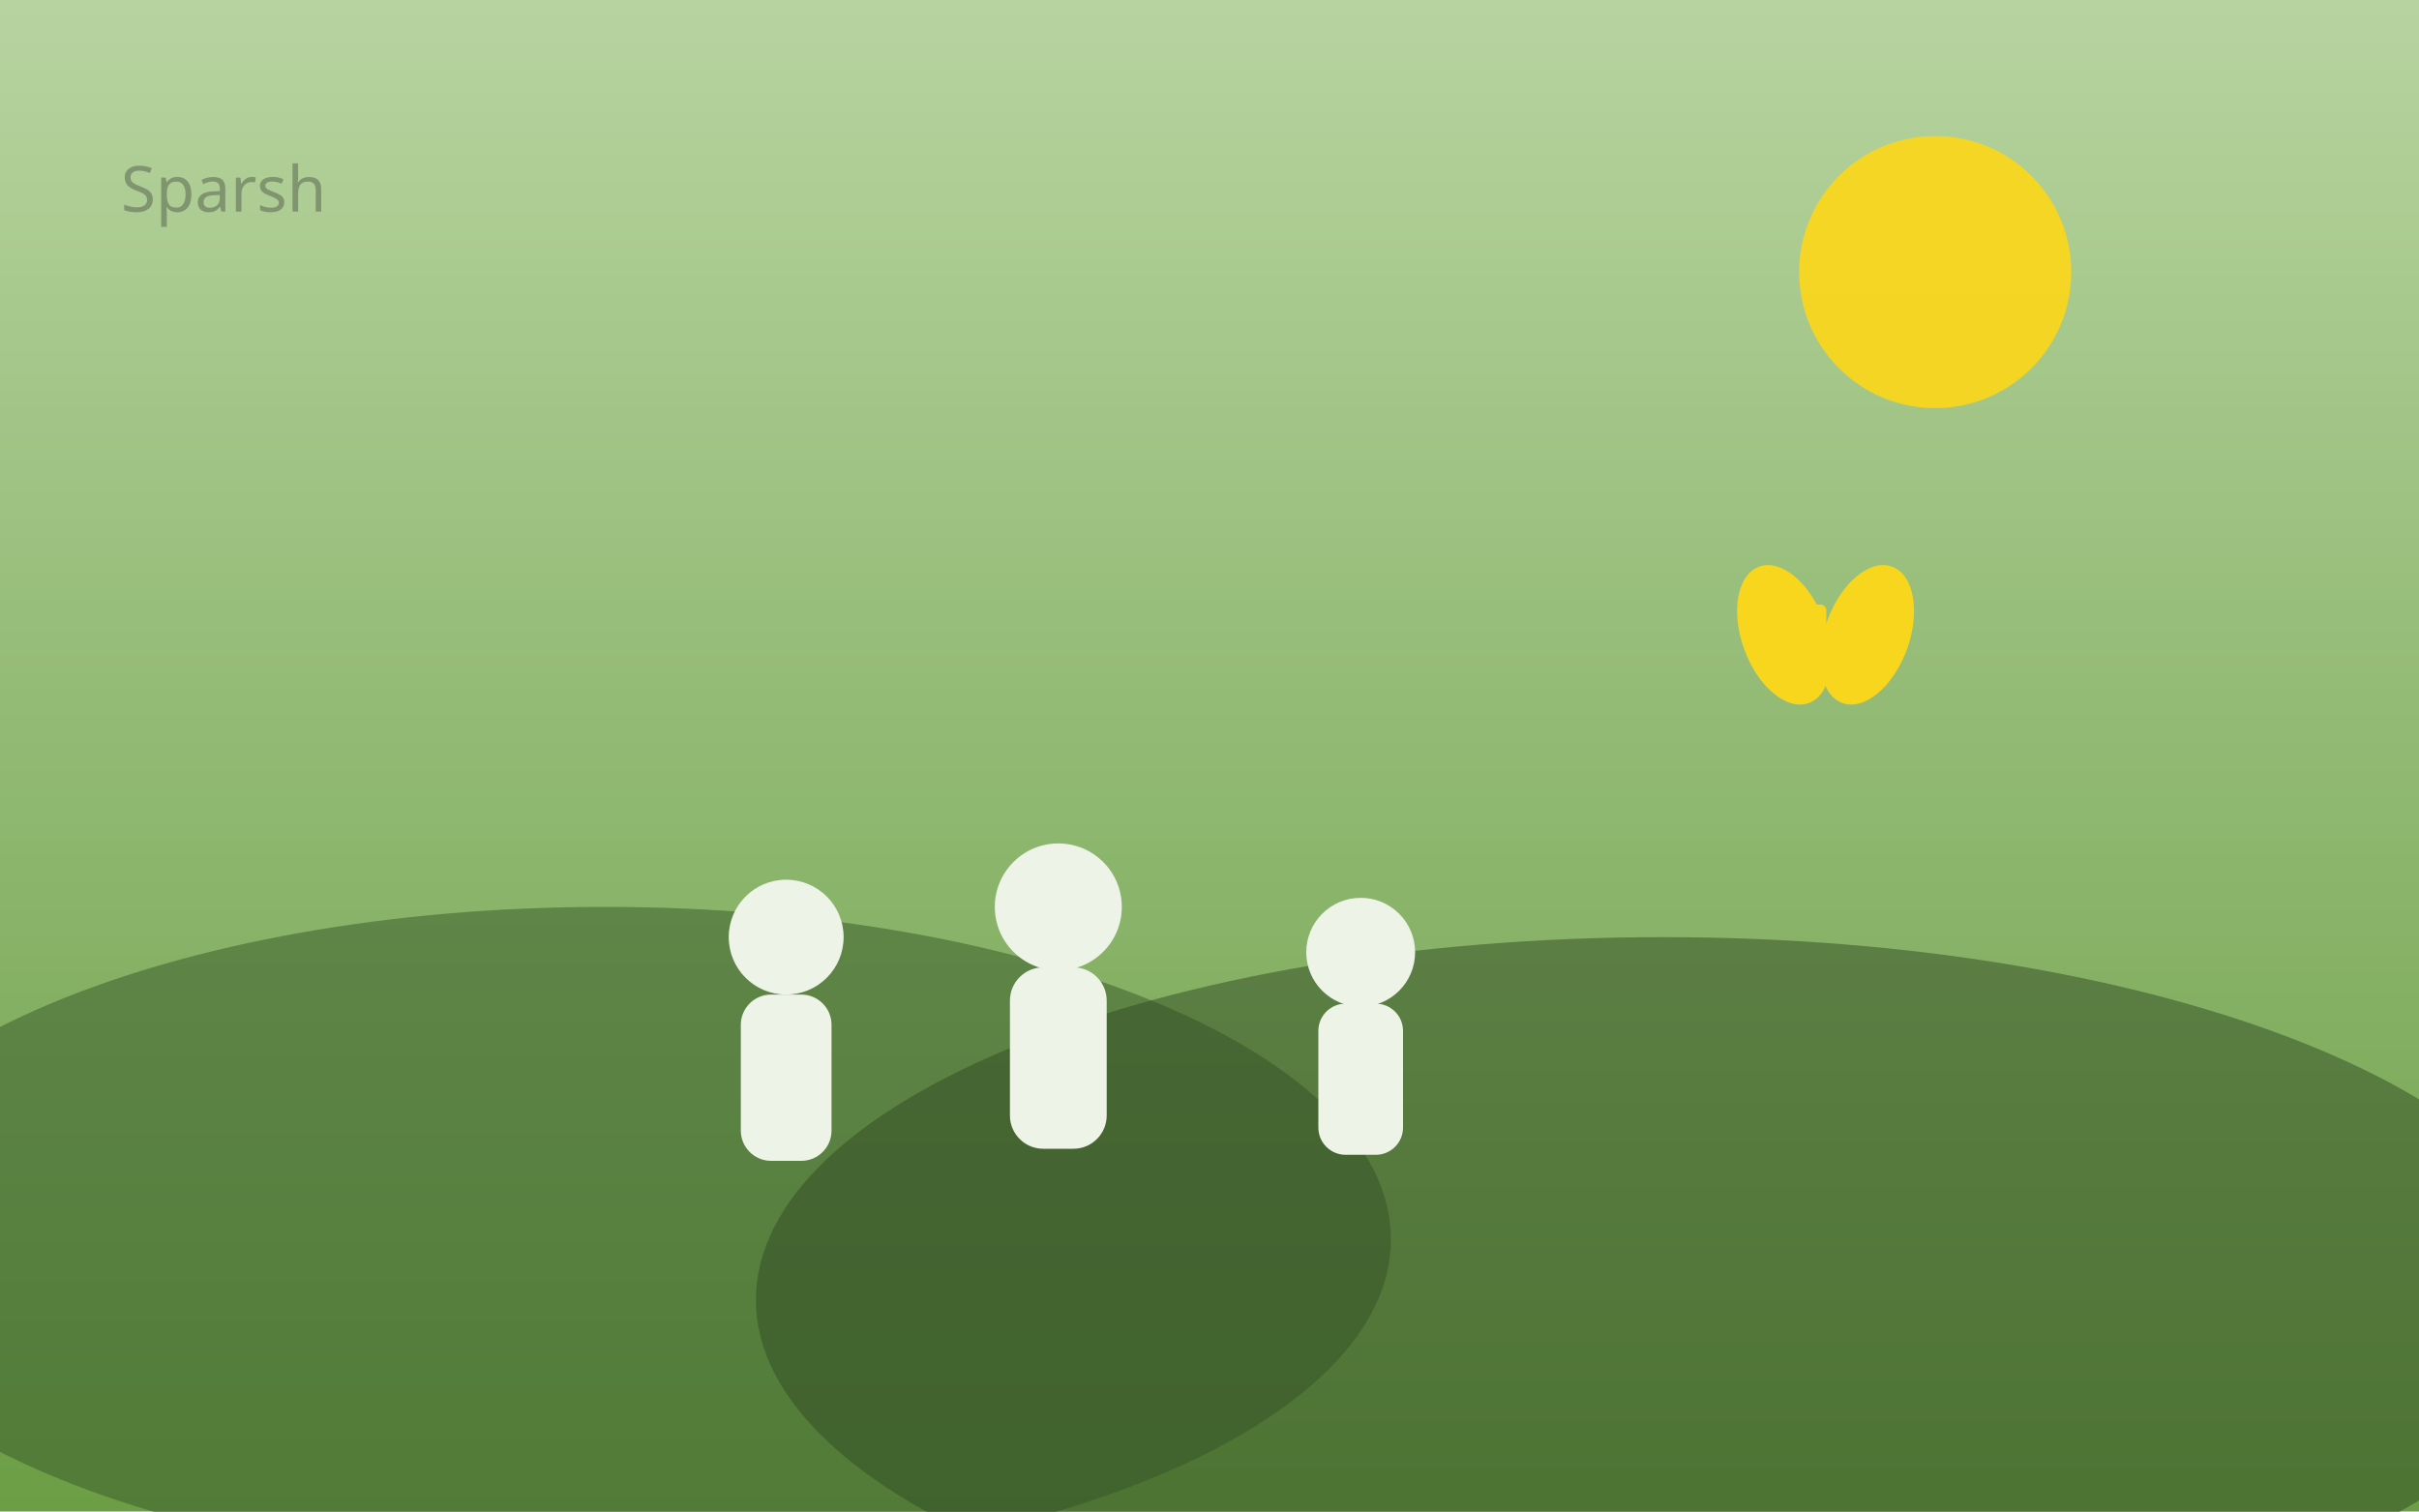
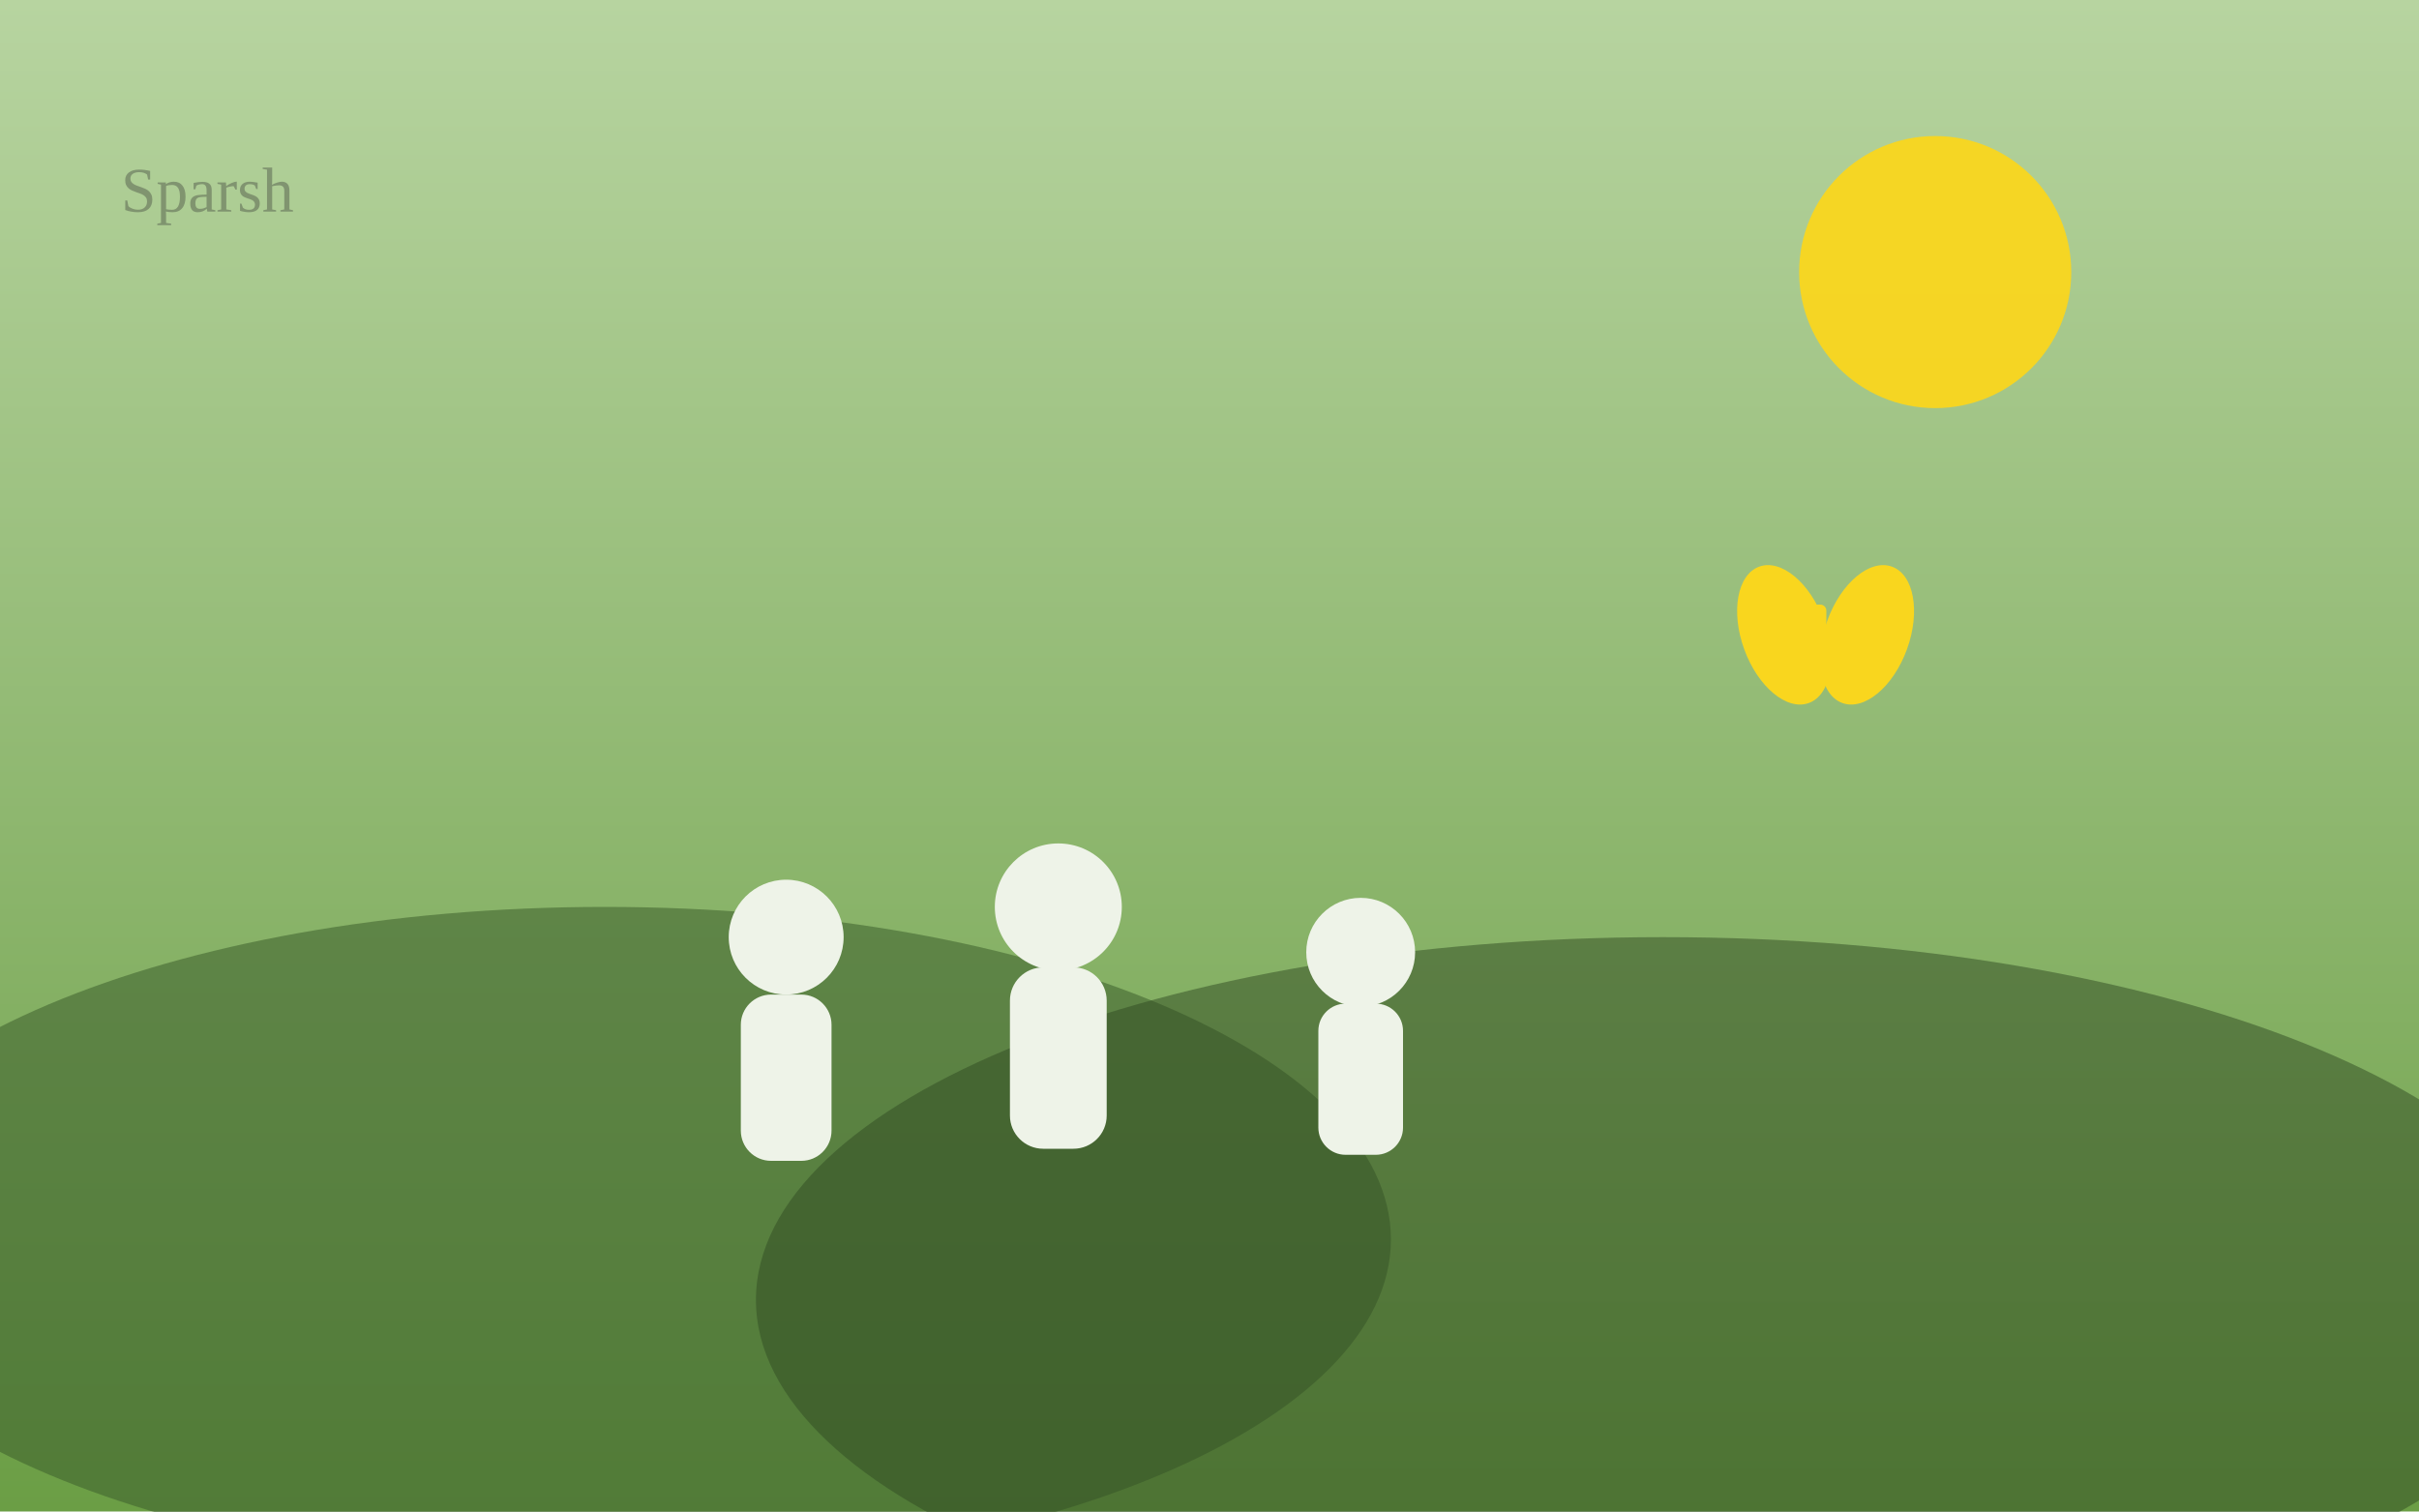
<svg xmlns="http://www.w3.org/2000/svg" width="1600" height="1000" viewBox="0 0 1600 1000" role="img" aria-labelledby="title desc">
  <defs>
    <linearGradient id="sky" x1="0" y1="0" x2="0" y2="1">
      <stop offset="0%" stop-color="#b7d4a0" />
      <stop offset="100%" stop-color="#6b9e45" />
    </linearGradient>
  </defs>
  <rect width="1600" height="1000" fill="url(#sky)" />
  <circle cx="1280" cy="180" r="90" fill="#f9d61e" opacity="0.95" />
  <ellipse cx="400" cy="820" rx="520" ry="220" fill="#3d5f2c" opacity="0.55" />
  <ellipse cx="1100" cy="860" rx="600" ry="240" fill="#2f4a22" opacity="0.5" />
  <g fill="#eef3e8">
    <circle cx="520" cy="620" r="38" />
    <rect x="490" y="658" width="60" height="110" rx="20" />
    <circle cx="700" cy="600" r="42" />
    <rect x="668" y="640" width="64" height="120" rx="22" />
    <circle cx="900" cy="630" r="36" />
    <rect x="872" y="664" width="56" height="100" rx="18" />
  </g>
  <g fill="#f9d61e">
    <ellipse cx="1180" cy="420" rx="28" ry="48" transform="rotate(-20 1180 420)" />
    <ellipse cx="1235" cy="420" rx="28" ry="48" transform="rotate(20 1235 420)" />
    <rect x="1198" y="400" width="10" height="55" rx="4" />
  </g>
-   <text x="80" y="140" font-family="Nunito, sans-serif" font-size="42" fill="#2c2c2c" opacity="0.35">Sparsh</text>
+   <text x="80" y="140" font-family="Times New Roman, Times, serif" font-size="42" fill="#2c2c2c" opacity="0.35">Sparsh</text>
</svg>
